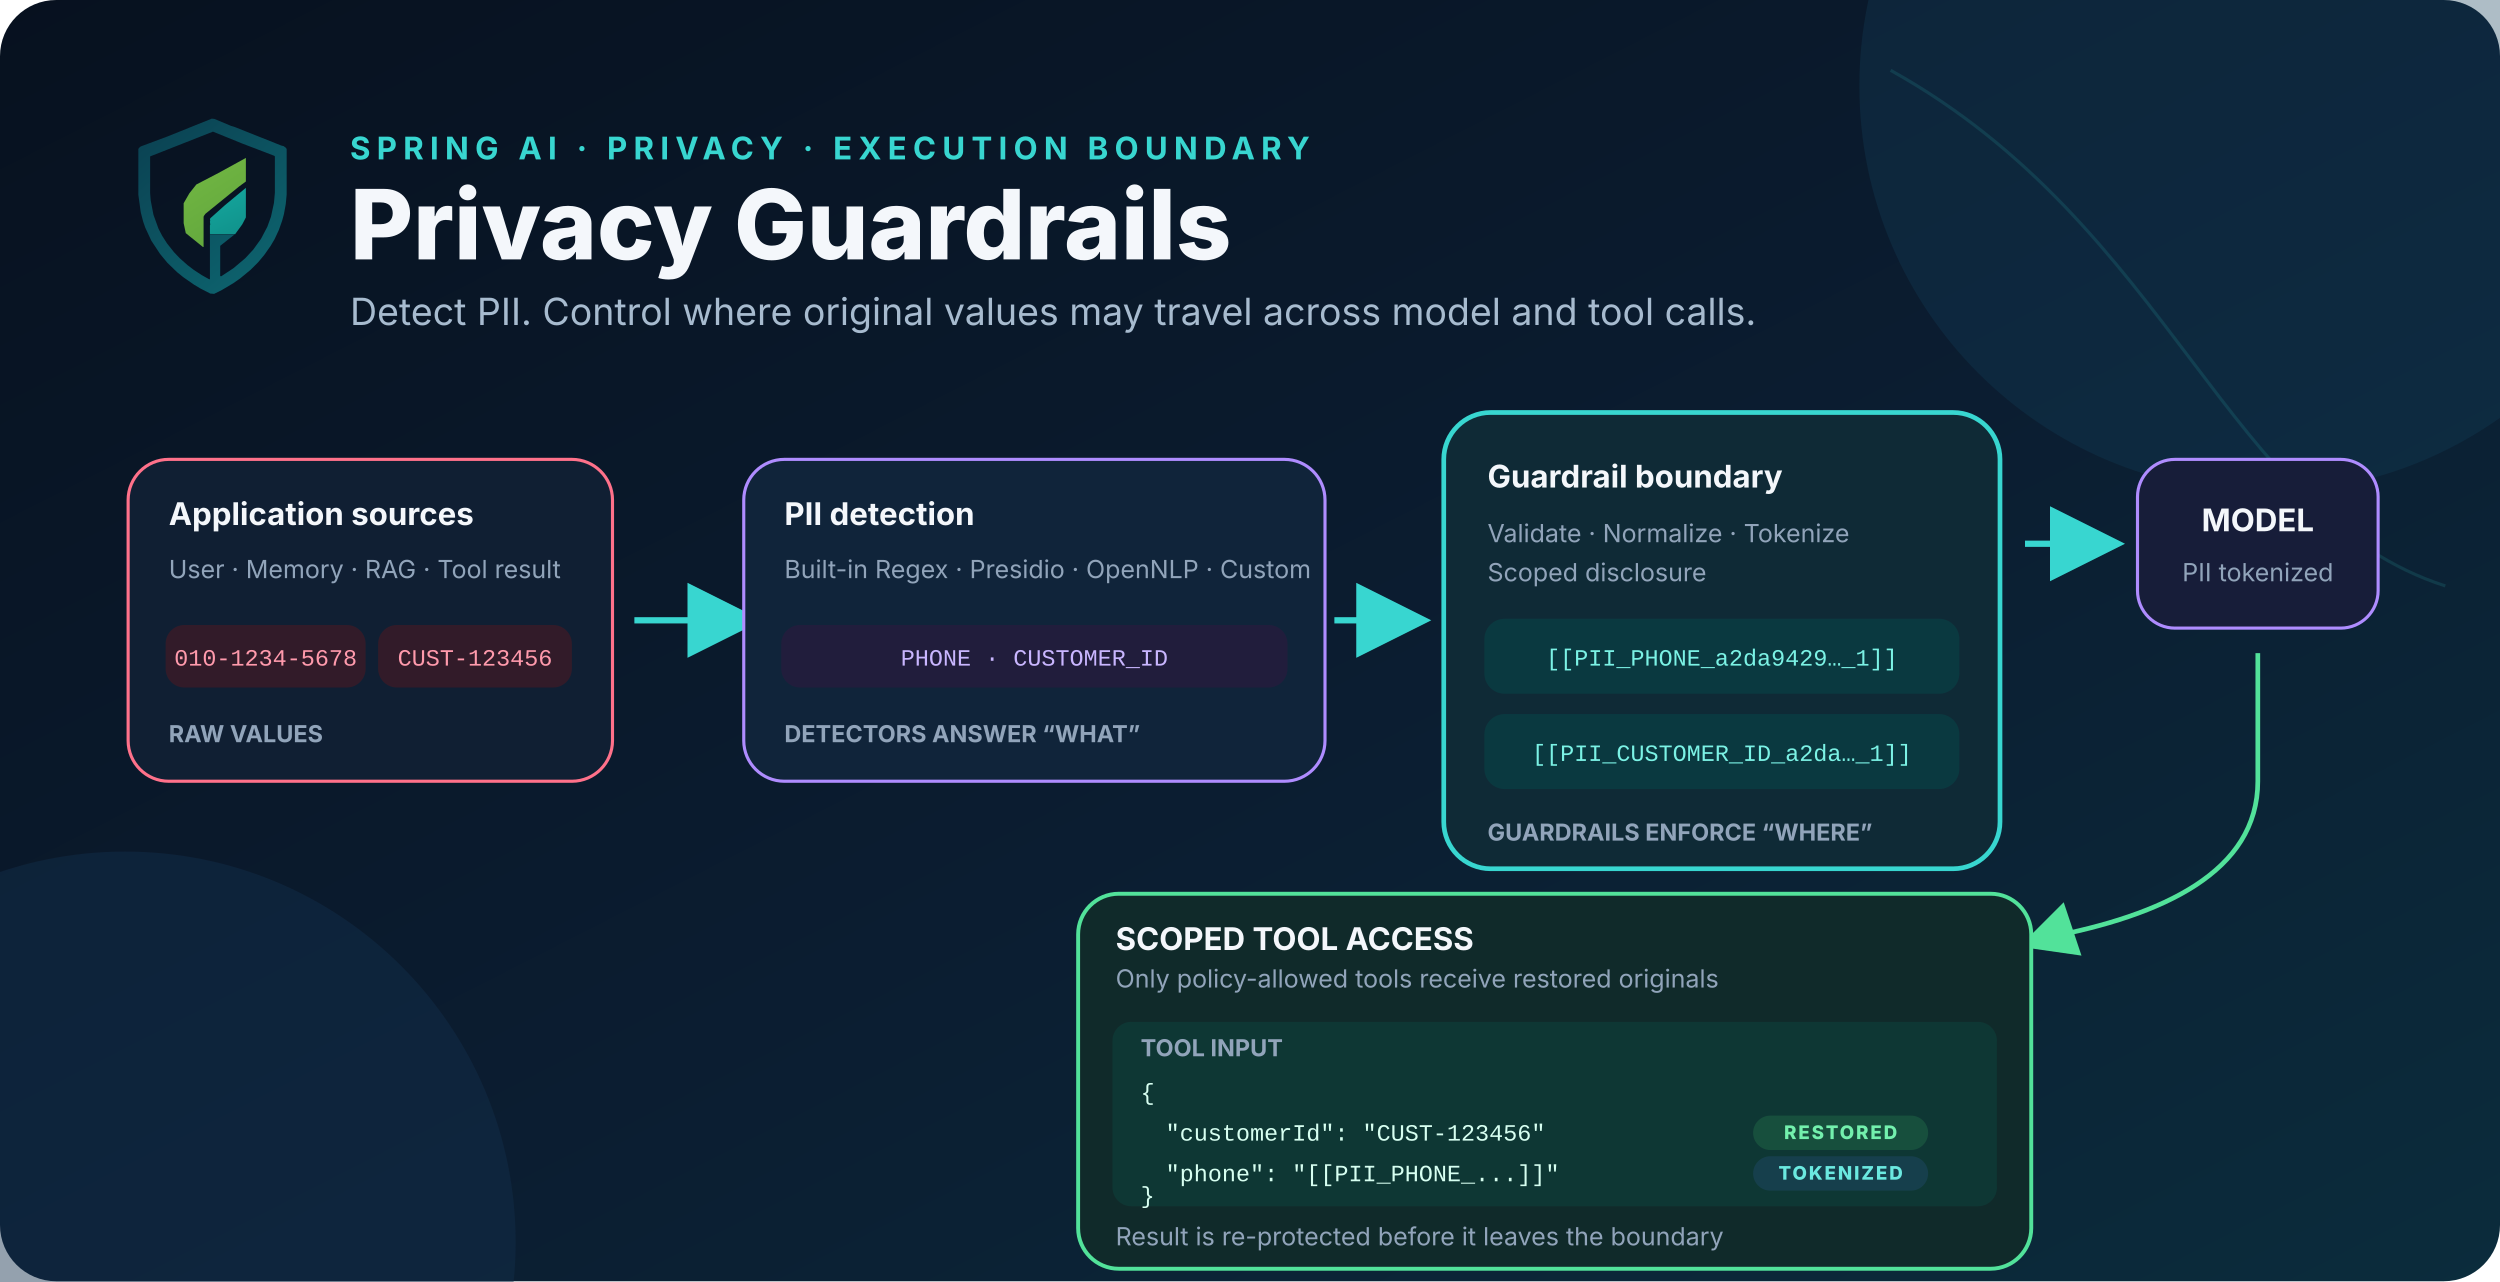
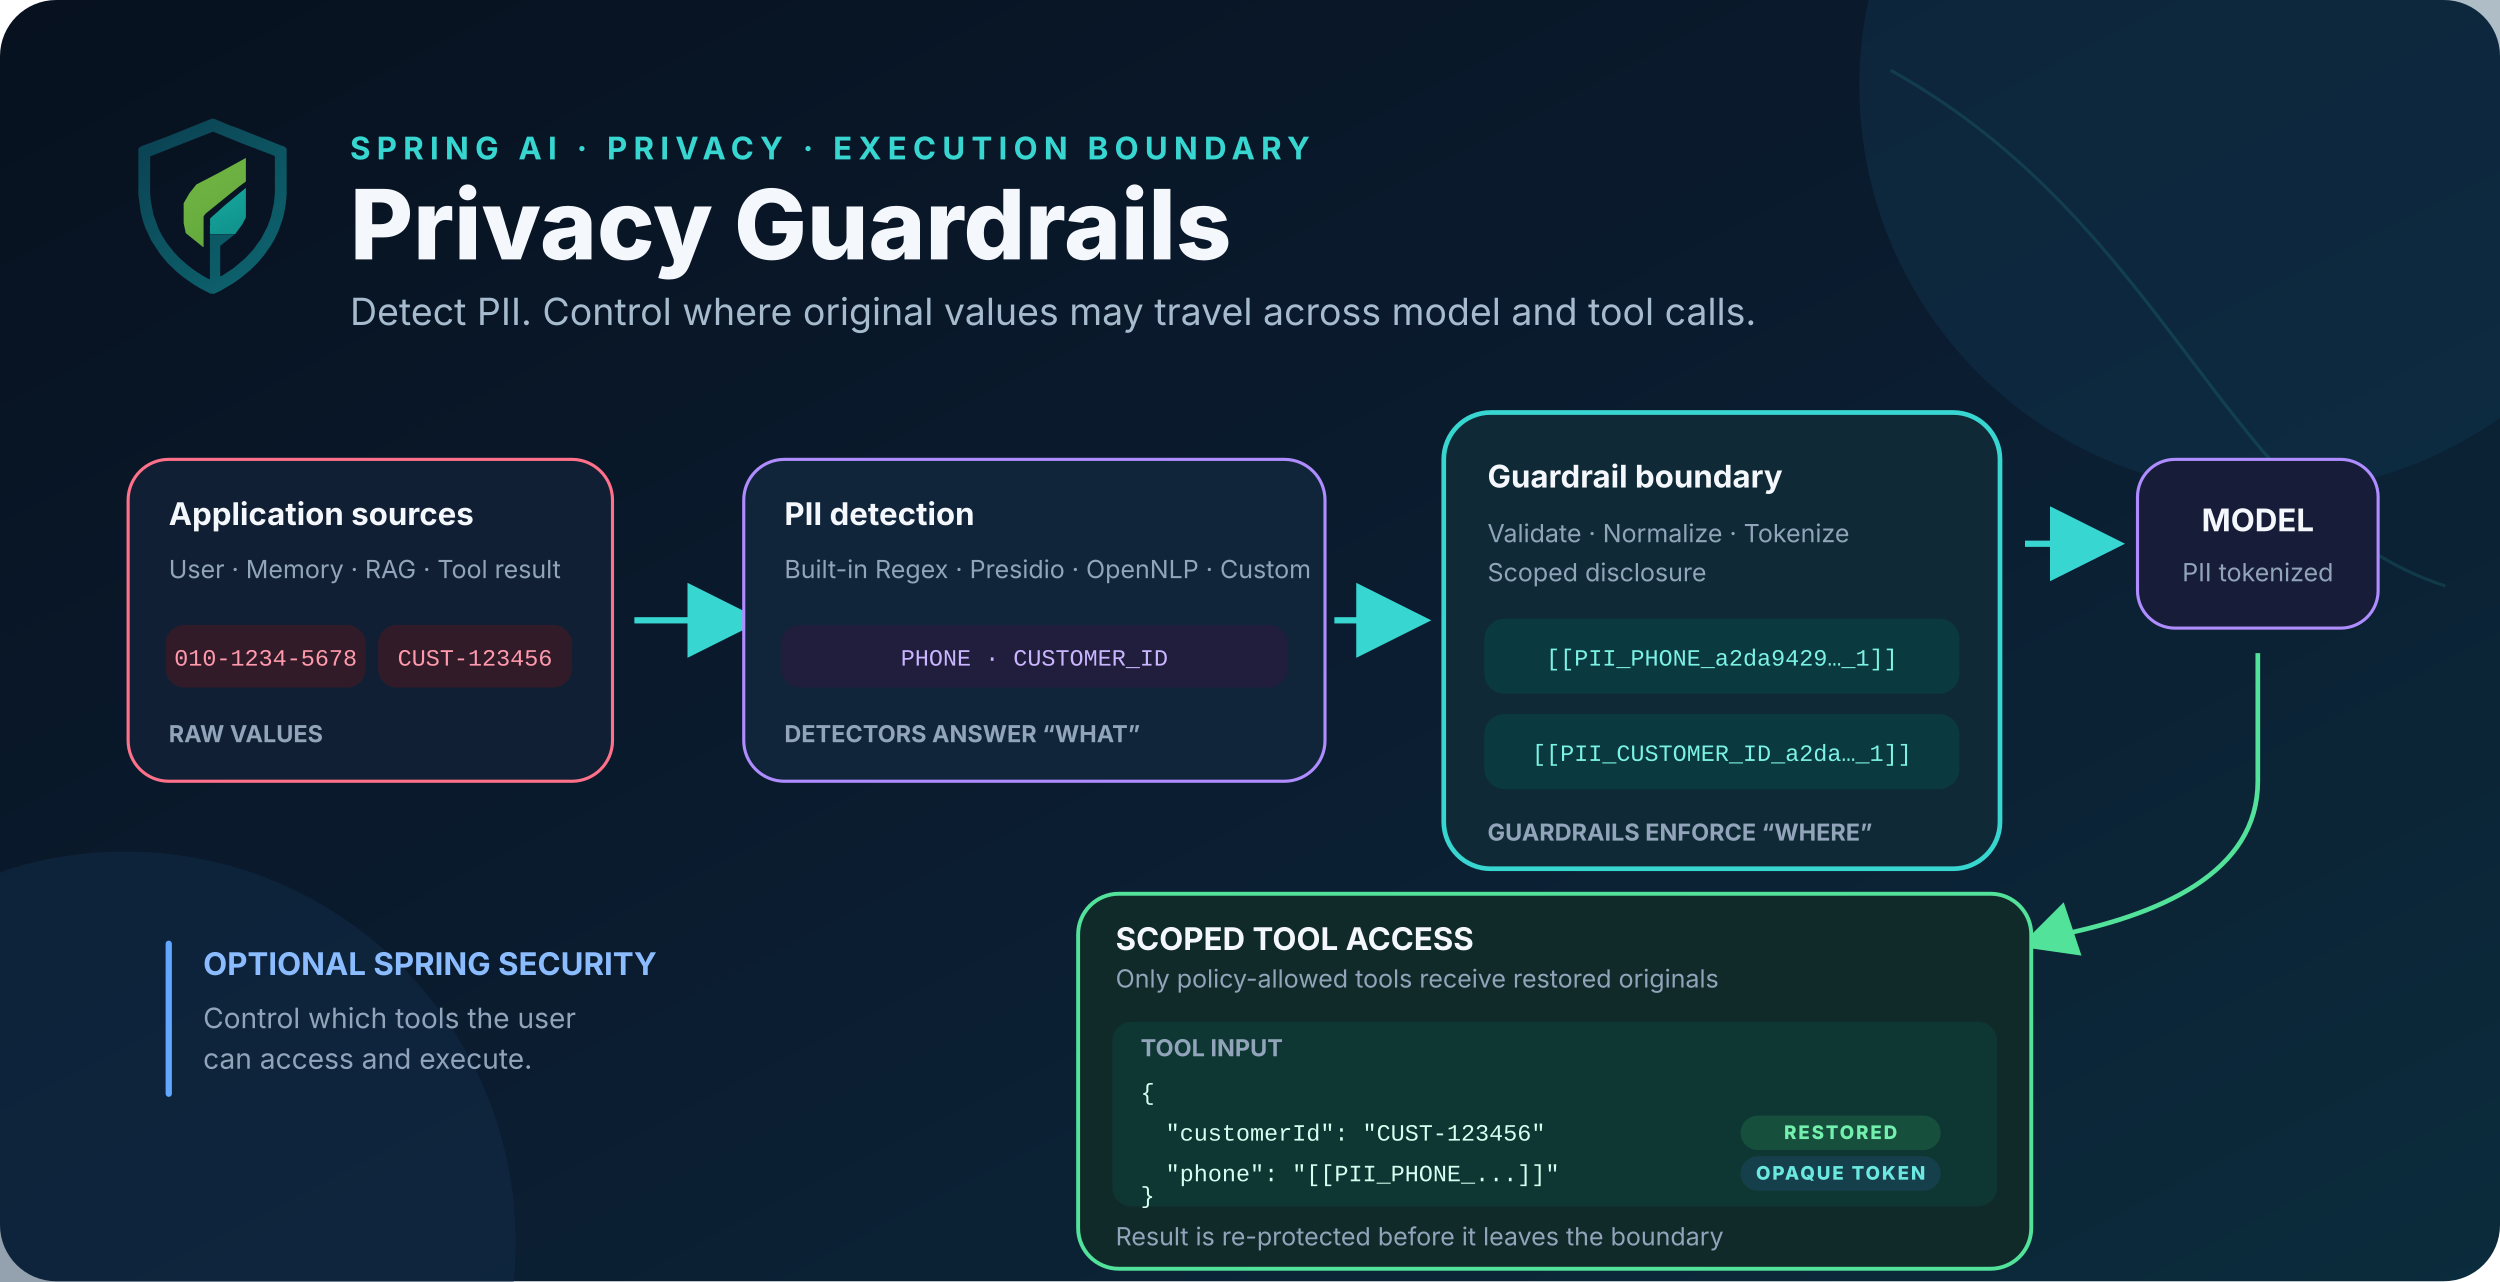
<svg xmlns="http://www.w3.org/2000/svg" width="1600" height="820" viewBox="0 0 1600 820" role="img" aria-labelledby="title desc">
  <defs>
    <linearGradient id="background" x1="0" y1="0" x2="1" y2="1">
      <stop offset="0" stop-color="#07111f" />
      <stop offset="0.55" stop-color="#0b1d31" />
      <stop offset="1" stop-color="#0b2c3c" />
    </linearGradient>
    <linearGradient id="heroshieldGradient" gradientUnits="userSpaceOnUse" x1="169" y1="77" x2="680" y2="677">
      <stop offset="0" stop-color="#0b3f50" />
      <stop offset="1" stop-color="#0d6872" />
    </linearGradient>
    <linearGradient id="herogreenGradient" gradientUnits="userSpaceOnUse" x1="347.85" y1="227" x2="501.15" y2="467">
      <stop offset="0" stop-color="#72b743" />
      <stop offset="1" stop-color="#63a83d" />
    </linearGradient>
    <linearGradient id="herotealGradient" gradientUnits="userSpaceOnUse" x1="450.05" y1="347" x2="536.92" y2="545">
      <stop offset="0" stop-color="#14a39a" />
      <stop offset="1" stop-color="#0e8883" />
    </linearGradient>
    <marker id="arrowCyan" markerWidth="12" markerHeight="12" refX="10" refY="6" orient="auto">
      <path d="M0 0L12 6L0 12Z" fill="#38d6d0" />
    </marker>
    <marker id="arrowGreen" markerWidth="12" markerHeight="12" refX="10" refY="6" orient="auto">
      <path d="M0 0L12 6L0 12Z" fill="#52e29a" />
    </marker>
    <style>
      .sans { font-family: Inter, ui-sans-serif, -apple-system, BlinkMacSystemFont, "Segoe UI", sans-serif; }
      .mono { font-family: "SFMono-Regular", Consolas, "Liberation Mono", monospace; }
      .eyebrow { font-size: 20px; font-weight: 700; letter-spacing: 4px; fill: #38d6d0; }
      .title { font-size: 62px; font-weight: 800; fill: #f4f7fb; }
      .subtitle { font-size: 24px; fill: #a7bbcf; }
      .node-title { font-size: 20px; font-weight: 750; fill: #f4f7fb; }
      .node-body { font-size: 16px; fill: #91a4ba; }
      .tiny { font-size: 15px; font-weight: 650; fill: #91a4ba; }
      .label { font-size: 12px; font-weight: 800; letter-spacing: 1.2px; }
    </style>
  </defs>
  <rect width="1600" height="820" rx="36" fill="url(#background)" />
  <circle cx="1450" cy="55" r="260" fill="#113e57" opacity="0.34" />
  <circle cx="80" cy="795" r="250" fill="#122e4b" opacity="0.45" />
  <path d="M1210 45C1390 145 1425 330 1565 375" fill="none" stroke="#38d6d0" stroke-width="2" opacity="0.13" />
  <g transform="translate(92 74)">
    <g transform="translate(-5.397 0) scale(0.1933333) translate(-169 -77)">
      <path d="M 422.000 87.000 L 278.000 145.000 L 187.000 179.000 L 181.000 184.000 L 179.000 188.000 L 179.000 339.000 L 187.000 397.000 L 195.000 428.000 L 202.000 448.000 L 222.000 491.000 L 251.000 535.000 L 275.000 564.000 L 307.000 595.000 L 328.000 612.000 L 364.000 637.000 L 384.000 649.000 L 417.000 666.000 L 430.000 667.000 L 456.000 654.000 L 493.000 632.000 L 516.000 616.000 L 551.000 587.000 L 576.000 562.000 L 596.000 538.000 L 617.000 508.000 L 630.000 486.000 L 644.000 456.000 L 655.000 425.000 L 661.000 403.000 L 667.000 370.000 L 670.000 338.000 L 670.000 188.000 L 668.000 184.000 L 660.000 178.000 L 652.000 176.000 L 499.000 115.000 L 486.000 111.000 L 431.000 88.000 Z M 426.000 130.000 L 522.000 169.000 L 629.000 210.000 L 631.000 212.000 L 631.000 332.000 L 628.000 366.000 L 618.000 412.000 L 606.000 445.000 L 585.000 485.000 L 559.000 521.000 L 533.000 549.000 L 494.000 582.000 L 453.000 609.000 L 450.000 608.000 L 450.000 508.000 L 498.000 470.000 L 416.000 470.000 L 416.000 618.000 L 414.000 619.000 L 389.000 605.000 L 363.000 588.000 L 342.000 572.000 L 316.000 549.000 L 297.000 529.000 L 274.000 500.000 L 258.000 475.000 L 246.000 452.000 L 229.000 405.000 L 220.000 358.000 L 218.000 333.000 L 218.000 212.000 Z" fill="url(#heroshieldGradient)" fill-rule="evenodd" clip-rule="evenodd" />
      <path d="M 535.000 217.000 L 444.000 267.000 L 371.000 305.000 L 348.000 334.000 L 329.000 367.000 L 329.000 433.000 L 336.000 466.000 L 393.000 512.000 L 395.000 512.000 L 395.000 412.000 L 396.000 409.000 L 401.000 402.000 L 512.000 312.000 L 535.000 295.000 Z" fill="url(#herogreenGradient)" />
      <path d="M 535.000 316.000 L 465.000 374.000 L 417.000 417.000 L 416.000 422.000 L 417.000 424.000 L 416.000 428.000 L 417.000 438.000 L 416.000 440.000 L 416.000 468.000 L 417.000 469.000 L 498.000 469.000 L 499.000 470.000 L 523.000 437.000 L 535.000 414.000 Z" fill="url(#herotealGradient)" />
    </g>
  </g>
  <text x="224" y="102" class="sans eyebrow">SPRING AI · PRIVACY · EXECUTION BOUNDARY</text>
  <text x="224" y="166" class="sans title">Privacy Guardrails</text>
  <text x="224" y="208" class="sans subtitle">Detect PII. Control where original values may travel across model and tool calls.</text>
  <g transform="translate(82 294)">
    <rect width="310" height="206" rx="26" fill="#101f33" stroke="#ff718a" stroke-width="2" />
    <text x="26" y="42" class="sans node-title">Application sources</text>
    <text x="26" y="76" class="sans node-body">User · Memory · RAG · Tool result</text>
    <rect x="24" y="106" width="128" height="40" rx="12" fill="#321b29" />
    <text x="88" y="132" text-anchor="middle" class="mono" font-size="15" fill="#ff9aac">010-1234-5678</text>
    <rect x="160" y="106" width="124" height="40" rx="12" fill="#321b29" />
    <text x="222" y="132" text-anchor="middle" class="mono" font-size="15" fill="#ff9aac">CUST-123456</text>
    <text x="26" y="181" class="sans tiny" font-weight="700" fill="#ff9aac">RAW VALUES</text>
  </g>
  <path d="M406 397H480" stroke="#38d6d0" stroke-width="4" marker-end="url(#arrowCyan)" />
  <g transform="translate(476 294)">
    <rect width="372" height="206" rx="26" fill="#10243a" stroke="#af8cff" stroke-width="2" />
    <text x="26" y="42" class="sans node-title">PII detection</text>
    <text x="26" y="76" class="sans node-body">Built-in Regex · Presidio · OpenNLP · Custom</text>
    <rect x="24" y="106" width="324" height="40" rx="12" fill="#211d3c" />
    <text x="186" y="132" text-anchor="middle" class="mono" font-size="15" fill="#c9b6ff">PHONE · CUSTOMER_ID</text>
    <text x="26" y="181" class="sans tiny" font-weight="700">DETECTORS ANSWER “WHAT”</text>
  </g>
  <path d="M854 397H908" stroke="#38d6d0" stroke-width="4" marker-end="url(#arrowCyan)" />
  <g transform="translate(924 264)">
    <rect width="356" height="292" rx="30" fill="#0f2a36" stroke="#38d6d0" stroke-width="3" />
    <text x="28" y="48" class="sans node-title" fill="#38d6d0">Guardrail boundary</text>
    <text x="28" y="83" class="sans node-body">Validate · Normalize · Tokenize</text>
    <text x="28" y="108" class="sans node-body">Scoped disclosure</text>
    <rect x="26" y="132" width="304" height="48" rx="13" fill="#0a3940" />
    <text x="178" y="162" text-anchor="middle" class="mono" font-size="15" fill="#7bf2e5">[[PII_PHONE_a2da9429…_1]]</text>
    <rect x="26" y="193" width="304" height="48" rx="13" fill="#0a3940" />
    <text x="178" y="223" text-anchor="middle" class="mono" font-size="15" fill="#7bf2e5">[[PII_CUSTOMER_ID_a2da…_1]]</text>
    <text x="28" y="274" class="sans tiny" font-weight="700" fill="#38d6d0">GUARDRAILS ENFORCE “WHERE”</text>
  </g>
  <path d="M1296 348H1352" stroke="#38d6d0" stroke-width="4" marker-end="url(#arrowCyan)" />
  <g transform="translate(1368 294)">
    <rect width="154" height="108" rx="24" fill="#171d39" stroke="#af8cff" stroke-width="2" />
    <text x="77" y="46" text-anchor="middle" class="sans node-title">MODEL</text>
    <text x="77" y="78" text-anchor="middle" class="sans node-body">PII tokenized</text>
  </g>
  <path d="M1445 418V500C1445 558 1384 586 1310 600L1298 604" fill="none" stroke="#52e29a" stroke-width="3" marker-end="url(#arrowGreen)" />
+   <g transform="translate(106 602)">
+     <rect width="4" height="100" rx="2" fill="#62a7ff" />
+     <text x="24" y="22" class="sans node-title" style="fill: #8bbcff">OPTIONAL SPRING SECURITY</text>
+     <text x="24" y="56" class="sans node-body" style="font-size: 18px">
+       <tspan x="24">Control which tools the user</tspan>
+       <tspan x="24" dy="26">can access and execute.</tspan>
+     </text>
+   </g>
  <g transform="translate(690 572)">
    <rect width="610" height="240" rx="26" fill="#102a2a" stroke="#52e29a" stroke-width="2.5" />
    <text x="24" y="36" class="sans node-title" fill="#52e29a">SCOPED TOOL ACCESS</text>
    <text x="24" y="60" class="sans node-body" fill="#8feab9">Only policy-allowed tools receive restored originals</text>
    <rect x="22" y="82" width="566" height="118" rx="12" fill="#0e3734" />
    <text x="40" y="104" class="sans tiny" font-weight="700" fill="#8feab9">TOOL INPUT</text>
    <text x="40" y="132" class="mono" font-size="15" fill="#d7fff1">{</text>
    <text x="56" y="158" class="mono" font-size="15" fill="#d7fff1">"customerId": "CUST-123456"</text>
-     <rect x="432" y="142" width="112" height="22" rx="11" fill="#174f3d" />
+     <rect x="424" y="142" width="128" height="22" rx="11" fill="#174f3d" />
    <text x="488" y="157" text-anchor="middle" class="sans label" fill="#73f0ad">RESTORED</text>
    <text x="56" y="184" class="mono" font-size="15" fill="#d7fff1">"phone": "[[PII_PHONE_...]]"</text>
-     <rect x="432" y="168" width="112" height="22" rx="11" fill="#163f4c" />
-     <text x="488" y="183" text-anchor="middle" class="sans label" fill="#6be9e0">TOKENIZED</text>
+     <rect x="424" y="168" width="128" height="22" rx="11" fill="#163f4c" />
+     <text x="488" y="183" text-anchor="middle" class="sans label" fill="#6be9e0">OPAQUE TOKEN</text>
    <text x="40" y="198" class="mono" font-size="15" fill="#d7fff1">}</text>
    <text x="24" y="225" class="sans node-body" fill="#52e29a">Result is re-protected before it leaves the boundary</text>
  </g>
</svg>
